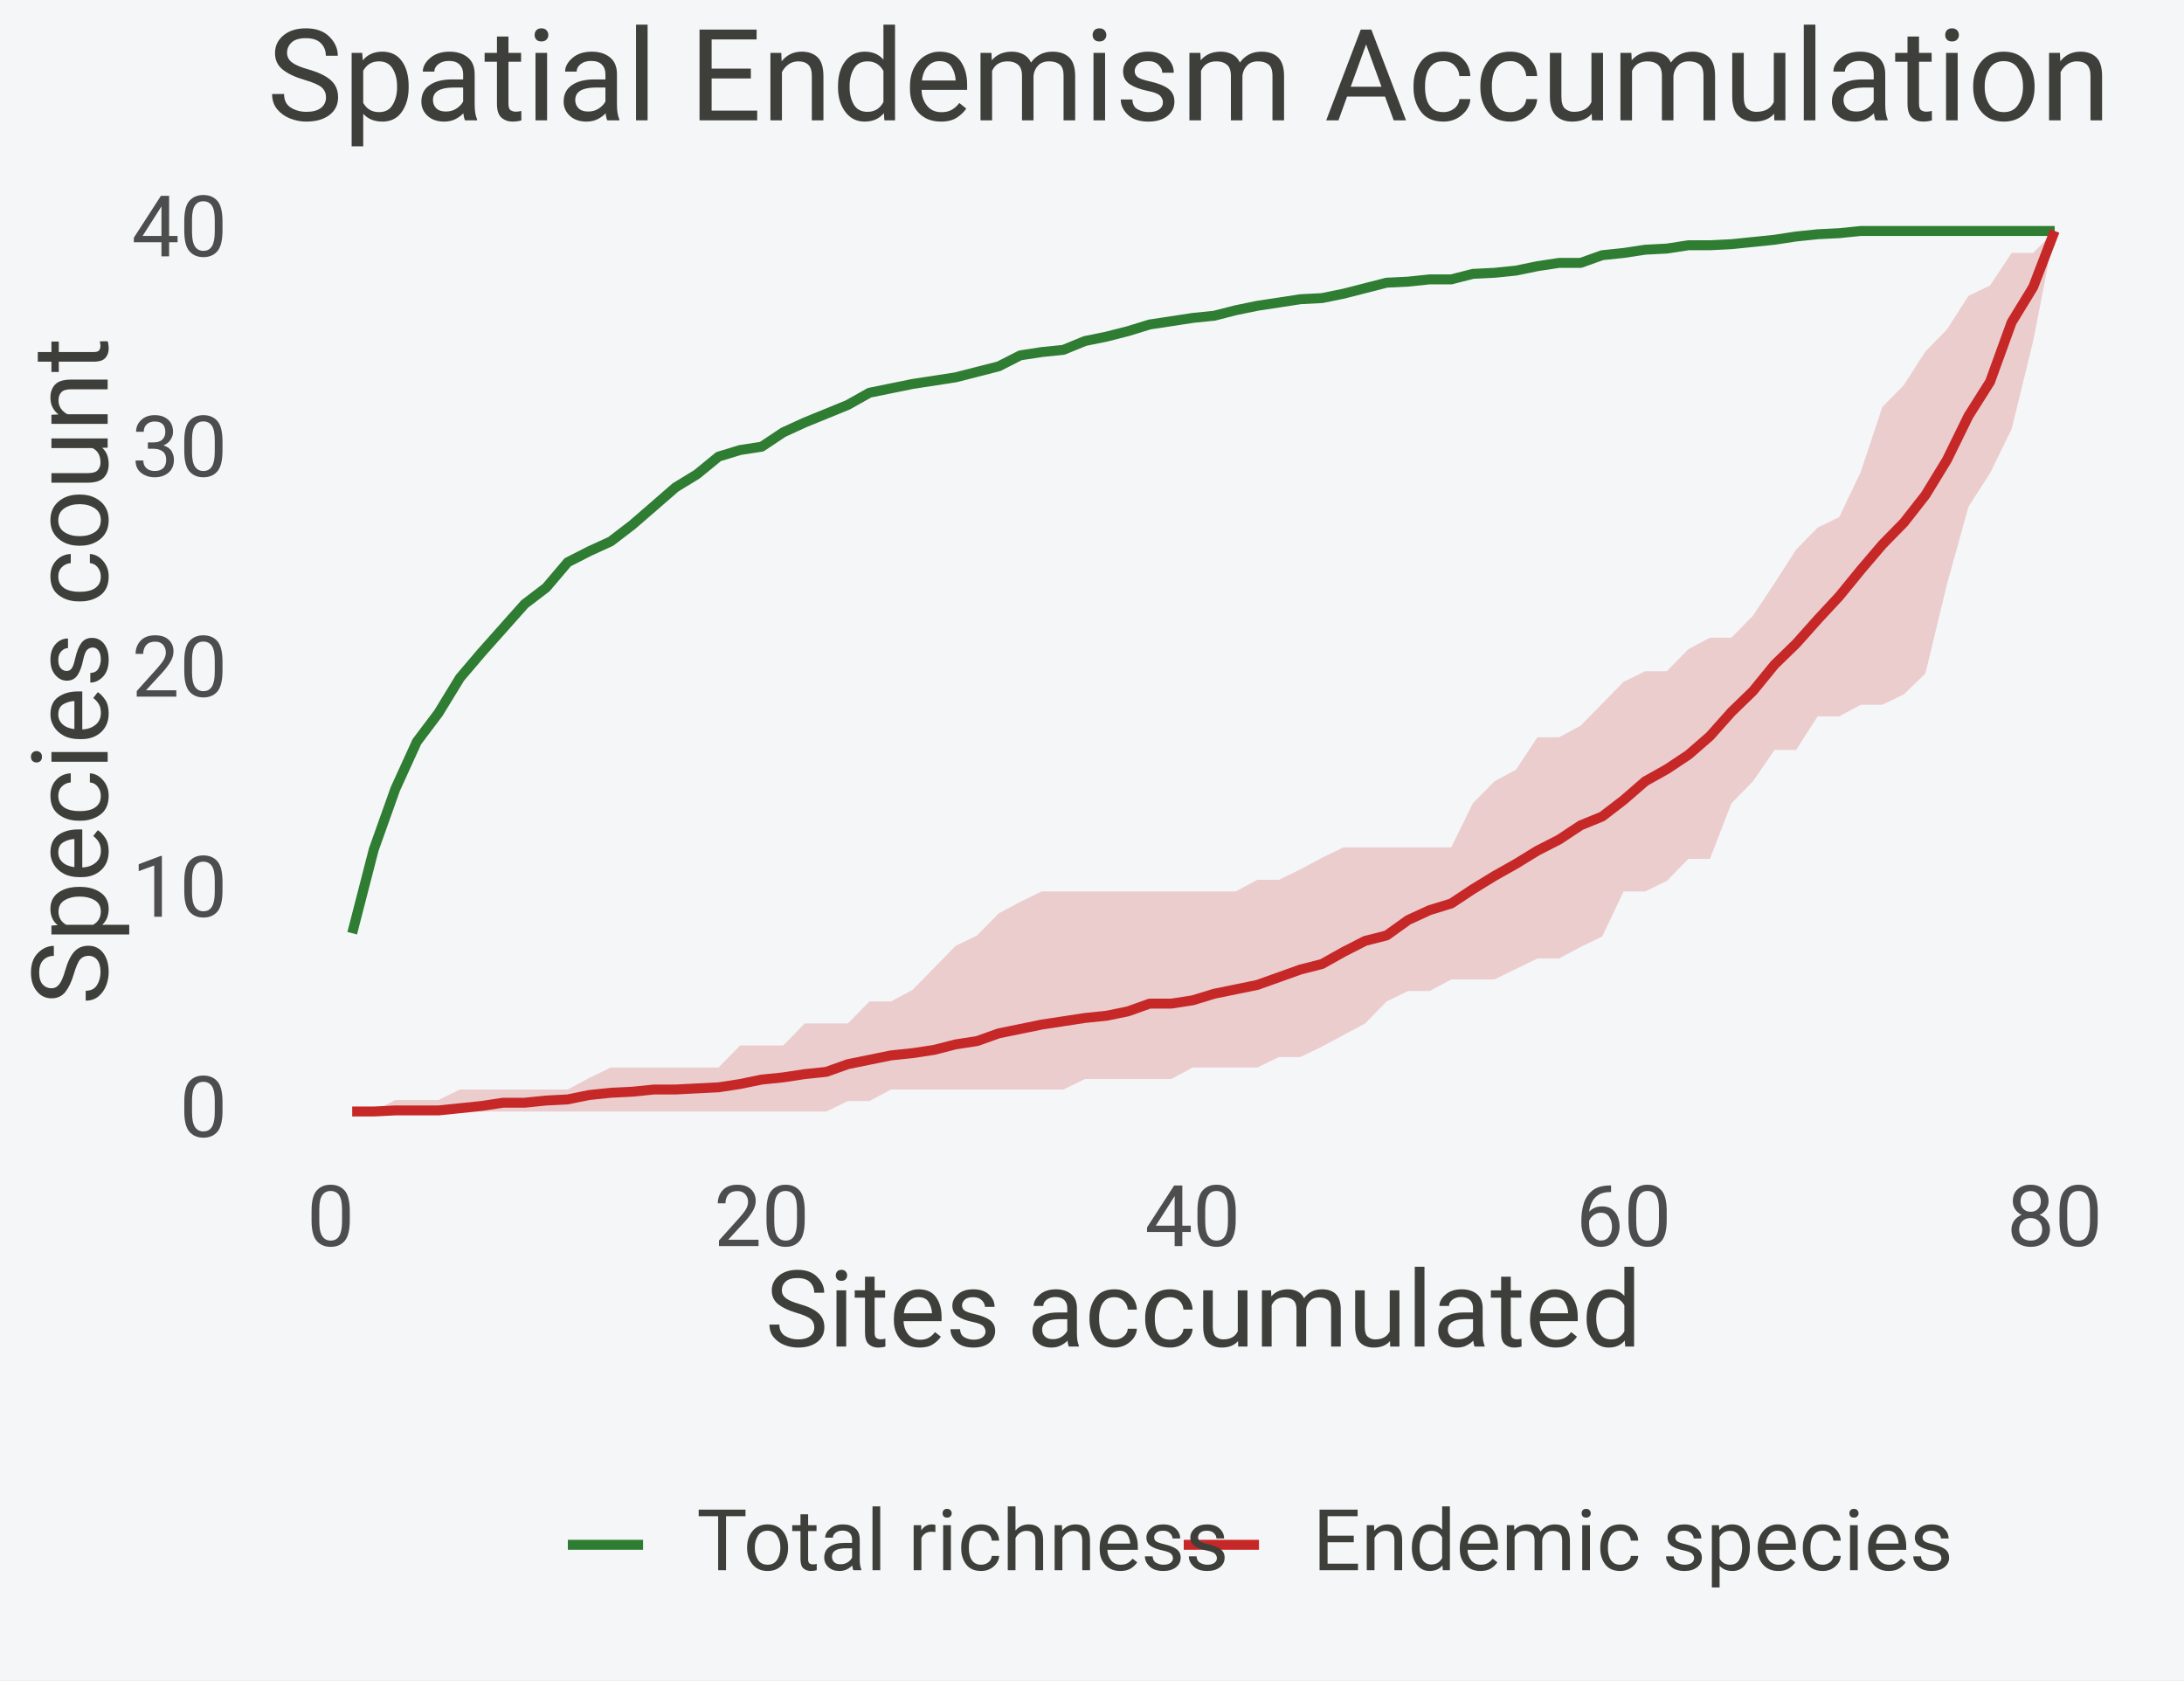
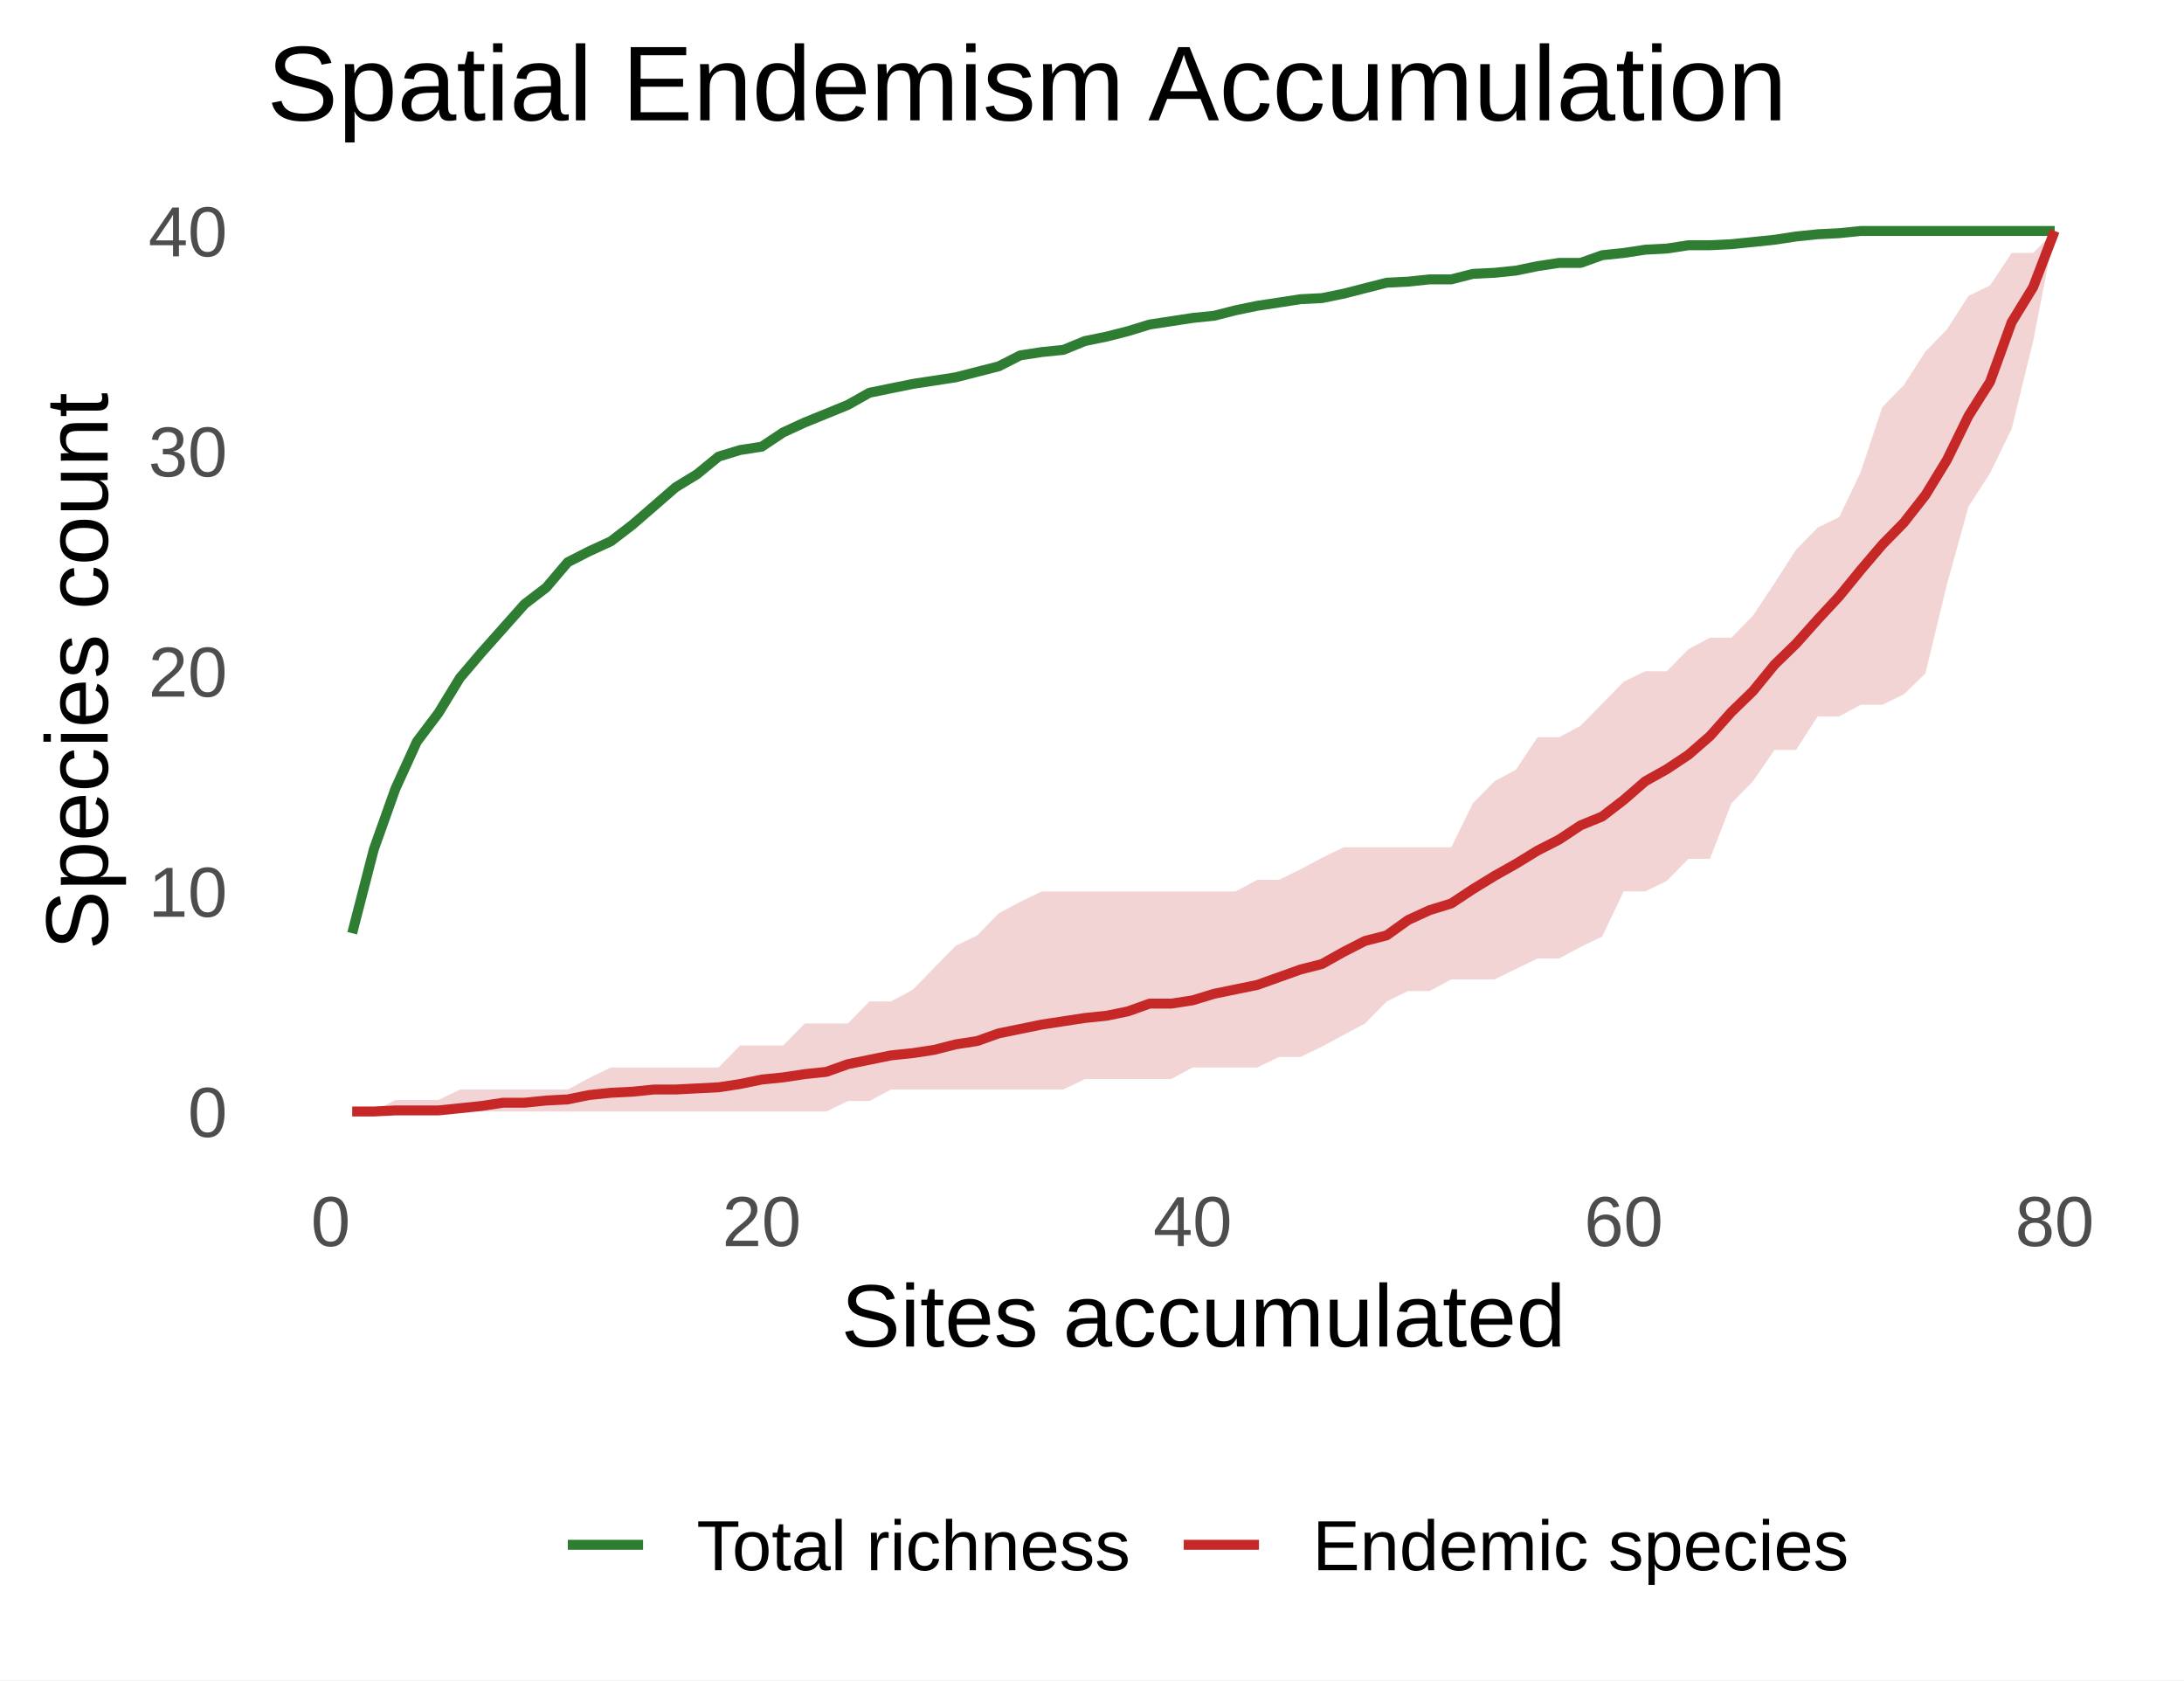
<svg xmlns="http://www.w3.org/2000/svg" width="468.00pt" height="360.00pt" viewBox="0 0 468.00 360.00">
  <g class="svglite">
    <defs>
      <style type="text/css">
-     /* theme-aware-processed */
-     .svglite line, .svglite polyline, .svglite polygon, .svglite path, .svglite circle {
+     .svglite line, .svglite polyline, .svglite polygon, .svglite path, .svglite rect, .svglite circle {
      fill: none;
-       stroke: #3E3F3A;
-       stroke-linecap: round;
-       stroke-linejoin: round;
-       stroke-miterlimit: 10.00;
-     }
-     .svglite &gt; g &gt; rect {
-       fill: none;
-       stroke: #3E3F3A;
+       stroke: #000000;
      stroke-linecap: round;
      stroke-linejoin: round;
      stroke-miterlimit: 10.00;
    }
    .svglite text {
      white-space: pre;
-       fill: #3E3F3A;
    }
    .svglite g.glyphgroup path {
      fill: inherit;
      stroke: none;
    }
  </style>
    </defs>
-     <rect class="svg-bg" width="100%" height="100%" style="stroke: none; fill: #F5F6F8;" />
+     <rect width="100%" height="100%" style="stroke: none; fill: #FFFFFF;" />
    <defs>
      <clipPath id="cpMC4wMHw0NjguMDB8MC4wMHwzNjAuMDA=">
        <rect x="0.00" y="0.00" width="468.00" height="360.00" />
      </clipPath>
    </defs>
    <g clip-path="url(#cpMC4wMHw0NjguMDB8MC4wMHwzNjAuMDA=)">
-       <rect x="0.00" y="0.00" width="468.00" height="360.00" style="stroke-width: 1.84; stroke: none;" /> fill: #F5F6F8;' /&gt;
- </g>
+       <rect x="0.00" y="0.00" width="468.00" height="360.00" style="stroke-width: 1.84; stroke: none;" />
+     </g>
    <defs>
      <clipPath id="cpNTcuMjN8NDU4LjU0fDQwLjA1fDI0Ny41OQ==">
        <rect x="57.23" y="40.05" width="401.30" height="207.53" />
      </clipPath>
    </defs>
    <g clip-path="url(#cpNTcuMjN8NDU4LjU0fDQwLjA1fDI0Ny41OQ==)">
-       <rect x="57.23" y="40.05" width="401.30" height="207.53" style="stroke-width: 1.84; stroke: none;" /> fill: #F5F6F8;' /&gt;
- <polygon points="75.47,238.15 80.09,238.15 84.71,235.68 89.33,235.68 93.95,235.68 98.56,233.44 103.18,233.44 107.80,233.44 112.42,233.44 117.04,233.44 121.65,233.44 126.27,230.96 130.89,228.72 135.51,228.72 140.13,228.72 144.74,228.72 149.36,228.72 153.98,228.72 158.60,224.00 163.22,224.00 167.83,224.00 172.45,219.29 177.07,219.29 181.69,219.29 186.31,214.57 190.92,214.57 195.54,212.09 200.16,207.38 204.78,202.66 209.39,200.42 214.01,195.70 218.63,193.23 223.25,190.99 227.87,190.99 232.48,190.99 237.10,190.99 241.72,190.99 246.34,190.99 250.96,190.99 255.57,190.99 260.19,190.99 264.81,190.99 269.43,188.51 274.05,188.51 278.66,186.27 283.28,183.79 287.90,181.55 292.52,181.55 297.14,181.55 301.75,181.55 306.37,181.55 310.99,181.55 315.61,172.12 320.23,167.40 324.84,164.93 329.46,157.97 334.08,157.97 338.70,155.49 343.32,150.78 347.93,146.06 352.55,143.82 357.17,143.82 361.79,139.10 366.41,136.63 371.02,136.63 375.64,131.91 380.26,124.95 384.88,117.76 389.50,113.04 394.11,110.80 398.73,101.13 403.35,87.22 407.97,82.50 412.59,75.31 417.20,70.59 421.82,63.40 426.44,61.16 431.06,54.20 435.68,54.20 440.29,49.49 440.29,49.49 435.68,73.07 431.06,91.94 426.44,101.37 421.82,108.56 417.20,125.19 412.59,144.29 407.97,148.77 403.35,151.01 398.73,151.01 394.11,153.49 389.50,153.49 384.88,160.68 380.26,160.68 375.64,167.40 371.02,172.12 366.41,184.03 361.79,184.03 357.17,188.75 352.55,190.99 347.93,190.99 343.32,200.66 338.70,202.90 334.08,205.37 329.46,205.37 324.84,207.61 320.23,209.85 315.61,209.85 310.99,209.85 306.37,212.33 301.75,212.33 297.14,214.57 292.52,219.29 287.90,221.76 283.28,224.24 278.66,226.48 274.05,226.48 269.43,228.72 264.81,228.72 260.19,228.72 255.57,228.72 250.96,231.20 246.34,231.20 241.72,231.20 237.10,231.20 232.48,231.20 227.87,233.44 223.25,233.44 218.63,233.44 214.01,233.44 209.39,233.44 204.78,233.44 200.16,233.44 195.54,233.44 190.92,233.44 186.31,235.91 181.69,235.91 177.07,238.15 172.45,238.15 167.83,238.15 163.22,238.15 158.60,238.15 153.98,238.15 149.36,238.15 144.74,238.15 140.13,238.15 135.51,238.15 130.89,238.15 126.27,238.15 121.65,238.15 117.04,238.15 112.42,238.15 107.80,238.15 103.18,238.15 98.56,238.15 93.95,238.15 89.33,238.15 84.71,238.15 80.09,238.15 75.47,238.15 " style="stroke-width: 0.00; stroke: none; stroke-linecap: butt; fill: #C62828; fill-opacity: 0.20;" />
+       <rect x="57.23" y="40.05" width="401.30" height="207.53" style="stroke-width: 1.84; stroke: none;" />
+       <polygon points="75.47,238.15 80.09,238.15 84.71,235.68 89.33,235.68 93.95,235.68 98.56,233.44 103.18,233.44 107.80,233.44 112.42,233.44 117.04,233.44 121.65,233.44 126.27,230.96 130.89,228.72 135.51,228.72 140.13,228.72 144.74,228.72 149.36,228.72 153.98,228.72 158.60,224.00 163.22,224.00 167.83,224.00 172.45,219.29 177.07,219.29 181.69,219.29 186.31,214.57 190.92,214.57 195.54,212.09 200.16,207.38 204.78,202.66 209.39,200.42 214.01,195.70 218.63,193.23 223.25,190.99 227.87,190.99 232.48,190.99 237.10,190.99 241.72,190.99 246.34,190.99 250.96,190.99 255.57,190.99 260.19,190.99 264.81,190.99 269.43,188.51 274.05,188.51 278.66,186.27 283.28,183.79 287.90,181.55 292.52,181.55 297.14,181.55 301.75,181.55 306.37,181.55 310.99,181.55 315.61,172.12 320.23,167.40 324.84,164.93 329.46,157.97 334.08,157.97 338.70,155.49 343.32,150.78 347.93,146.06 352.55,143.82 357.17,143.82 361.79,139.10 366.41,136.63 371.02,136.63 375.64,131.91 380.26,124.95 384.88,117.76 389.50,113.04 394.11,110.80 398.73,101.13 403.35,87.22 407.97,82.50 412.59,75.31 417.20,70.59 421.82,63.40 426.44,61.16 431.06,54.20 435.68,54.20 440.29,49.49 440.29,49.49 435.68,73.07 431.06,91.94 426.44,101.37 421.82,108.56 417.20,125.19 412.59,144.29 407.97,148.77 403.35,151.01 398.73,151.01 394.11,153.49 389.50,153.49 384.88,160.68 380.26,160.68 375.64,167.40 371.02,172.12 366.41,184.03 361.79,184.03 357.17,188.75 352.55,190.99 347.93,190.99 343.32,200.66 338.70,202.90 334.08,205.37 329.46,205.37 324.84,207.61 320.23,209.85 315.61,209.85 310.99,209.85 306.37,212.33 301.75,212.33 297.14,214.57 292.52,219.29 287.90,221.76 283.28,224.24 278.66,226.48 274.05,226.48 269.43,228.72 264.81,228.72 260.19,228.72 255.57,228.72 250.96,231.20 246.34,231.20 241.72,231.20 237.10,231.20 232.48,231.20 227.87,233.44 223.25,233.44 218.63,233.44 214.01,233.44 209.39,233.44 204.78,233.44 200.16,233.44 195.54,233.44 190.92,233.44 186.31,235.91 181.69,235.91 177.07,238.15 172.45,238.15 167.83,238.15 163.22,238.15 158.60,238.15 153.98,238.15 149.36,238.15 144.74,238.15 140.13,238.15 135.51,238.15 130.89,238.15 126.27,238.15 121.65,238.15 117.04,238.15 112.42,238.15 107.80,238.15 103.18,238.15 98.56,238.15 93.95,238.15 89.33,238.15 84.71,238.15 80.09,238.15 75.47,238.15 " style="stroke-width: 0.00; stroke: none; stroke-linecap: butt; fill: #C62828; fill-opacity: 0.20;" />
      <polyline points="75.47,238.15 80.09,238.15 84.71,235.68 89.33,235.68 93.95,235.68 98.56,233.44 103.18,233.44 107.80,233.44 112.42,233.44 117.04,233.44 121.65,233.44 126.27,230.96 130.89,228.72 135.51,228.72 140.13,228.72 144.74,228.72 149.36,228.72 153.98,228.72 158.60,224.00 163.22,224.00 167.83,224.00 172.45,219.29 177.07,219.29 181.69,219.29 186.31,214.57 190.92,214.57 195.54,212.09 200.16,207.38 204.78,202.66 209.39,200.42 214.01,195.70 218.63,193.23 223.25,190.99 227.87,190.99 232.48,190.99 237.10,190.99 241.72,190.99 246.34,190.99 250.96,190.99 255.57,190.99 260.19,190.99 264.81,190.99 269.43,188.51 274.05,188.51 278.66,186.27 283.28,183.79 287.90,181.55 292.52,181.55 297.14,181.55 301.75,181.55 306.37,181.55 310.99,181.55 315.61,172.12 320.23,167.40 324.84,164.93 329.46,157.97 334.08,157.97 338.70,155.49 343.32,150.78 347.93,146.06 352.55,143.82 357.17,143.82 361.79,139.10 366.41,136.63 371.02,136.63 375.64,131.91 380.26,124.95 384.88,117.76 389.50,113.04 394.11,110.80 398.73,101.13 403.35,87.22 407.97,82.50 412.59,75.31 417.20,70.59 421.82,63.40 426.44,61.16 431.06,54.20 435.68,54.20 440.29,49.49 " style="stroke-width: 1.84; stroke: none; stroke-linecap: butt;" />
      <polyline points="440.29,49.49 435.68,73.07 431.06,91.94 426.44,101.37 421.82,108.56 417.20,125.19 412.59,144.29 407.97,148.77 403.35,151.01 398.73,151.01 394.11,153.49 389.50,153.49 384.88,160.68 380.26,160.68 375.64,167.40 371.02,172.12 366.41,184.03 361.79,184.03 357.17,188.75 352.55,190.99 347.93,190.99 343.32,200.66 338.70,202.90 334.08,205.37 329.46,205.37 324.84,207.61 320.23,209.85 315.61,209.85 310.99,209.85 306.37,212.33 301.75,212.33 297.14,214.57 292.52,219.29 287.90,221.76 283.28,224.24 278.66,226.48 274.05,226.48 269.43,228.72 264.81,228.72 260.19,228.72 255.57,228.72 250.96,231.20 246.34,231.20 241.72,231.20 237.10,231.20 232.48,231.20 227.87,233.44 223.25,233.44 218.63,233.44 214.01,233.44 209.39,233.44 204.78,233.44 200.16,233.44 195.54,233.44 190.92,233.44 186.31,235.91 181.69,235.91 177.07,238.15 172.45,238.15 167.83,238.15 163.22,238.15 158.60,238.15 153.98,238.15 149.36,238.15 144.74,238.15 140.13,238.15 135.51,238.15 130.89,238.15 126.27,238.15 121.65,238.15 117.04,238.15 112.42,238.15 107.80,238.15 103.18,238.15 98.56,238.15 93.95,238.15 89.33,238.15 84.71,238.15 80.09,238.15 75.47,238.15 " style="stroke-width: 1.84; stroke: none; stroke-linecap: butt;" />
      <polyline points="75.47,199.95 80.09,182.03 84.71,169.05 89.33,158.91 93.95,152.78 98.56,145.24 103.18,139.81 107.80,134.62 112.42,129.43 117.04,125.90 121.65,120.47 126.27,118.11 130.89,115.99 135.51,112.45 140.13,108.45 144.74,104.44 149.36,101.61 153.98,97.83 158.60,96.42 163.22,95.71 167.83,92.64 172.45,90.52 177.07,88.64 181.69,86.75 186.31,84.15 190.92,83.21 195.54,82.27 200.16,81.56 204.78,80.85 209.39,79.67 214.01,78.49 218.63,76.14 223.25,75.43 227.87,74.96 232.48,73.07 237.10,72.13 241.72,70.95 246.34,69.53 250.96,68.83 255.57,68.12 260.19,67.65 264.81,66.47 269.43,65.52 274.05,64.82 278.66,64.11 283.28,63.87 287.90,62.93 292.52,61.75 297.14,60.57 301.75,60.34 306.37,59.86 310.99,59.86 315.61,58.68 320.23,58.45 324.84,57.98 329.46,57.03 334.08,56.33 338.70,56.33 343.32,54.68 347.93,54.20 352.55,53.50 357.17,53.26 361.79,52.55 366.41,52.55 371.02,52.32 375.64,51.85 380.26,51.37 384.88,50.67 389.50,50.19 394.11,49.96 398.73,49.49 403.35,49.49 407.97,49.49 412.59,49.49 417.20,49.49 421.82,49.49 426.44,49.49 431.06,49.49 435.68,49.49 440.29,49.49 " style="stroke-width: 2.13; stroke: #2E7D32; stroke-linecap: butt;" />
      <polyline points="75.47,238.15 80.09,238.15 84.71,237.92 89.33,237.92 93.95,237.92 98.56,237.45 103.18,236.97 107.80,236.27 112.42,236.27 117.04,235.80 121.65,235.56 126.27,234.62 130.89,234.14 135.51,233.91 140.13,233.44 144.74,233.44 149.36,233.20 153.98,232.97 158.60,232.26 163.22,231.31 167.83,230.84 172.45,230.14 177.07,229.66 181.69,228.01 186.31,227.07 190.92,226.13 195.54,225.65 200.16,224.95 204.78,223.77 209.39,223.06 214.01,221.41 218.63,220.47 223.25,219.52 227.87,218.82 232.48,218.11 237.10,217.64 241.72,216.69 246.34,215.04 250.96,215.04 255.57,214.33 260.19,212.92 264.81,211.98 269.43,211.03 274.05,209.38 278.66,207.73 283.28,206.55 287.90,203.96 292.52,201.60 297.14,200.42 301.75,197.12 306.37,195.00 310.99,193.58 315.61,190.52 320.23,187.69 324.84,185.09 329.46,182.26 334.08,179.90 338.70,176.84 343.32,174.95 347.93,171.41 352.55,167.40 357.17,164.81 361.79,161.74 366.41,157.73 371.02,152.55 375.64,148.07 380.26,142.41 384.88,137.92 389.50,132.74 394.11,127.78 398.73,122.12 403.35,116.70 407.97,111.98 412.59,106.09 417.20,98.54 421.82,89.11 426.44,81.80 431.06,69.06 435.68,61.51 440.29,49.49 " style="stroke-width: 2.13; stroke: #C62828; stroke-linecap: butt;" />
    </g>
    <g clip-path="url(#cpMC4wMHw0NjguMDB8MC4wMHwzNjAuMDA=)">
-       <text x="48.71" y="243.59" text-anchor="end" style="font-size: 1.52em;fill: #4D4D4D; font-family: &quot;Roboto&quot;, -apple-system, BlinkMacSystemFont, &quot;Segoe UI&quot;, system-ui, sans-serif;">0</text>
-       <text x="48.71" y="196.42" text-anchor="end" style="font-size: 1.52em;fill: #4D4D4D; font-family: &quot;Roboto&quot;, -apple-system, BlinkMacSystemFont, &quot;Segoe UI&quot;, system-ui, sans-serif;">10</text>
-       <text x="48.71" y="149.26" text-anchor="end" style="font-size: 1.52em;fill: #4D4D4D; font-family: &quot;Roboto&quot;, -apple-system, BlinkMacSystemFont, &quot;Segoe UI&quot;, system-ui, sans-serif;">20</text>
-       <text x="48.71" y="102.09" text-anchor="end" style="font-size: 1.52em;fill: #4D4D4D; font-family: &quot;Roboto&quot;, -apple-system, BlinkMacSystemFont, &quot;Segoe UI&quot;, system-ui, sans-serif;">30</text>
-       <text x="48.71" y="54.92" text-anchor="end" style="font-size: 1.52em;fill: #4D4D4D; font-family: &quot;Roboto&quot;, -apple-system, BlinkMacSystemFont, &quot;Segoe UI&quot;, system-ui, sans-serif;">40</text>
-       <text x="70.86" y="266.98" text-anchor="middle" style="font-size: 1.52em;fill: #4D4D4D; font-family: &quot;Roboto&quot;, -apple-system, BlinkMacSystemFont, &quot;Segoe UI&quot;, system-ui, sans-serif;">0</text>
-       <text x="163.22" y="266.98" text-anchor="middle" style="font-size: 1.52em;fill: #4D4D4D; font-family: &quot;Roboto&quot;, -apple-system, BlinkMacSystemFont, &quot;Segoe UI&quot;, system-ui, sans-serif;">20</text>
-       <text x="255.57" y="266.98" text-anchor="middle" style="font-size: 1.52em;fill: #4D4D4D; font-family: &quot;Roboto&quot;, -apple-system, BlinkMacSystemFont, &quot;Segoe UI&quot;, system-ui, sans-serif;">40</text>
-       <text x="347.93" y="266.98" text-anchor="middle" style="font-size: 1.52em;fill: #4D4D4D; font-family: &quot;Roboto&quot;, -apple-system, BlinkMacSystemFont, &quot;Segoe UI&quot;, system-ui, sans-serif;">60</text>
-       <text x="440.29" y="266.98" text-anchor="middle" style="font-size: 1.52em;fill: #4D4D4D; font-family: &quot;Roboto&quot;, -apple-system, BlinkMacSystemFont, &quot;Segoe UI&quot;, system-ui, sans-serif;">80</text>
-       <text x="257.88" y="288.51" text-anchor="middle" style="font-size: 1.9em; font-family: &quot;Roboto&quot;, -apple-system, BlinkMacSystemFont, &quot;Segoe UI&quot;, system-ui, sans-serif;">Sites accumulated</text>
-       <text transform="translate(23.07,143.82) rotate(-90)" text-anchor="middle" style="font-size: 1.9em; font-family: &quot;Roboto&quot;, -apple-system, BlinkMacSystemFont, &quot;Segoe UI&quot;, system-ui, sans-serif;">Species count</text>
+       <text x="48.71" y="243.59" text-anchor="end" style="font-size: 15.20px;fill: #4D4D4D; font-family: &quot;Arial&quot;;" textLength="8.45px" lengthAdjust="spacingAndGlyphs">0</text>
+       <text x="48.71" y="196.42" text-anchor="end" style="font-size: 15.20px;fill: #4D4D4D; font-family: &quot;Arial&quot;;" textLength="16.91px" lengthAdjust="spacingAndGlyphs">10</text>
+       <text x="48.71" y="149.26" text-anchor="end" style="font-size: 15.20px;fill: #4D4D4D; font-family: &quot;Arial&quot;;" textLength="16.91px" lengthAdjust="spacingAndGlyphs">20</text>
+       <text x="48.71" y="102.09" text-anchor="end" style="font-size: 15.20px;fill: #4D4D4D; font-family: &quot;Arial&quot;;" textLength="16.91px" lengthAdjust="spacingAndGlyphs">30</text>
+       <text x="48.71" y="54.92" text-anchor="end" style="font-size: 15.20px;fill: #4D4D4D; font-family: &quot;Arial&quot;;" textLength="16.91px" lengthAdjust="spacingAndGlyphs">40</text>
+       <text x="70.86" y="266.98" text-anchor="middle" style="font-size: 15.20px;fill: #4D4D4D; font-family: &quot;Arial&quot;;" textLength="8.45px" lengthAdjust="spacingAndGlyphs">0</text>
+       <text x="163.22" y="266.98" text-anchor="middle" style="font-size: 15.20px;fill: #4D4D4D; font-family: &quot;Arial&quot;;" textLength="16.91px" lengthAdjust="spacingAndGlyphs">20</text>
+       <text x="255.57" y="266.98" text-anchor="middle" style="font-size: 15.20px;fill: #4D4D4D; font-family: &quot;Arial&quot;;" textLength="16.91px" lengthAdjust="spacingAndGlyphs">40</text>
+       <text x="347.93" y="266.98" text-anchor="middle" style="font-size: 15.20px;fill: #4D4D4D; font-family: &quot;Arial&quot;;" textLength="16.91px" lengthAdjust="spacingAndGlyphs">60</text>
+       <text x="440.29" y="266.98" text-anchor="middle" style="font-size: 15.20px;fill: #4D4D4D; font-family: &quot;Arial&quot;;" textLength="16.91px" lengthAdjust="spacingAndGlyphs">80</text>
+       <text x="257.88" y="288.51" text-anchor="middle" style="font-size: 19.00px; font-family: &quot;Arial&quot;;" textLength="155.22px" lengthAdjust="spacingAndGlyphs">Sites accumulated</text>
+       <text transform="translate(23.07,143.82) rotate(-90)" text-anchor="middle" style="font-size: 19.00px; font-family: &quot;Arial&quot;;" textLength="119.33px" lengthAdjust="spacingAndGlyphs">Species count</text>
      <line x1="121.68" y1="330.99" x2="137.80" y2="330.99" style="stroke-width: 2.13; stroke: #2E7D32; stroke-linecap: butt;" />
      <line x1="253.66" y1="330.99" x2="269.78" y2="330.99" style="stroke-width: 2.13; stroke: #C62828; stroke-linecap: butt;" />
-       <text x="149.28" y="336.43" style="font-size: 1.52em; font-family: &quot;Roboto&quot;, -apple-system, BlinkMacSystemFont, &quot;Segoe UI&quot;, system-ui, sans-serif;">Total richness</text>
-       <text x="281.26" y="336.43" style="font-size: 1.52em; font-family: &quot;Roboto&quot;, -apple-system, BlinkMacSystemFont, &quot;Segoe UI&quot;, system-ui, sans-serif;">Endemic species</text>
-       <text x="57.23" y="25.79" style="font-size: 2.28em; font-family: &quot;Roboto&quot;, -apple-system, BlinkMacSystemFont, &quot;Segoe UI&quot;, system-ui, sans-serif;">Spatial Endemism Accumulation</text>
+       <text x="149.28" y="336.43" style="font-size: 15.20px; font-family: &quot;Arial&quot;;" textLength="92.89px" lengthAdjust="spacingAndGlyphs">Total richness</text>
+       <text x="281.26" y="336.43" style="font-size: 15.20px; font-family: &quot;Arial&quot;;" textLength="114.84px" lengthAdjust="spacingAndGlyphs">Endemic species</text>
+       <text x="57.23" y="25.79" style="font-size: 22.80px; font-family: &quot;Arial&quot;;" textLength="325.53px" lengthAdjust="spacingAndGlyphs">Spatial Endemism Accumulation</text>
    </g>
  </g>
</svg>
